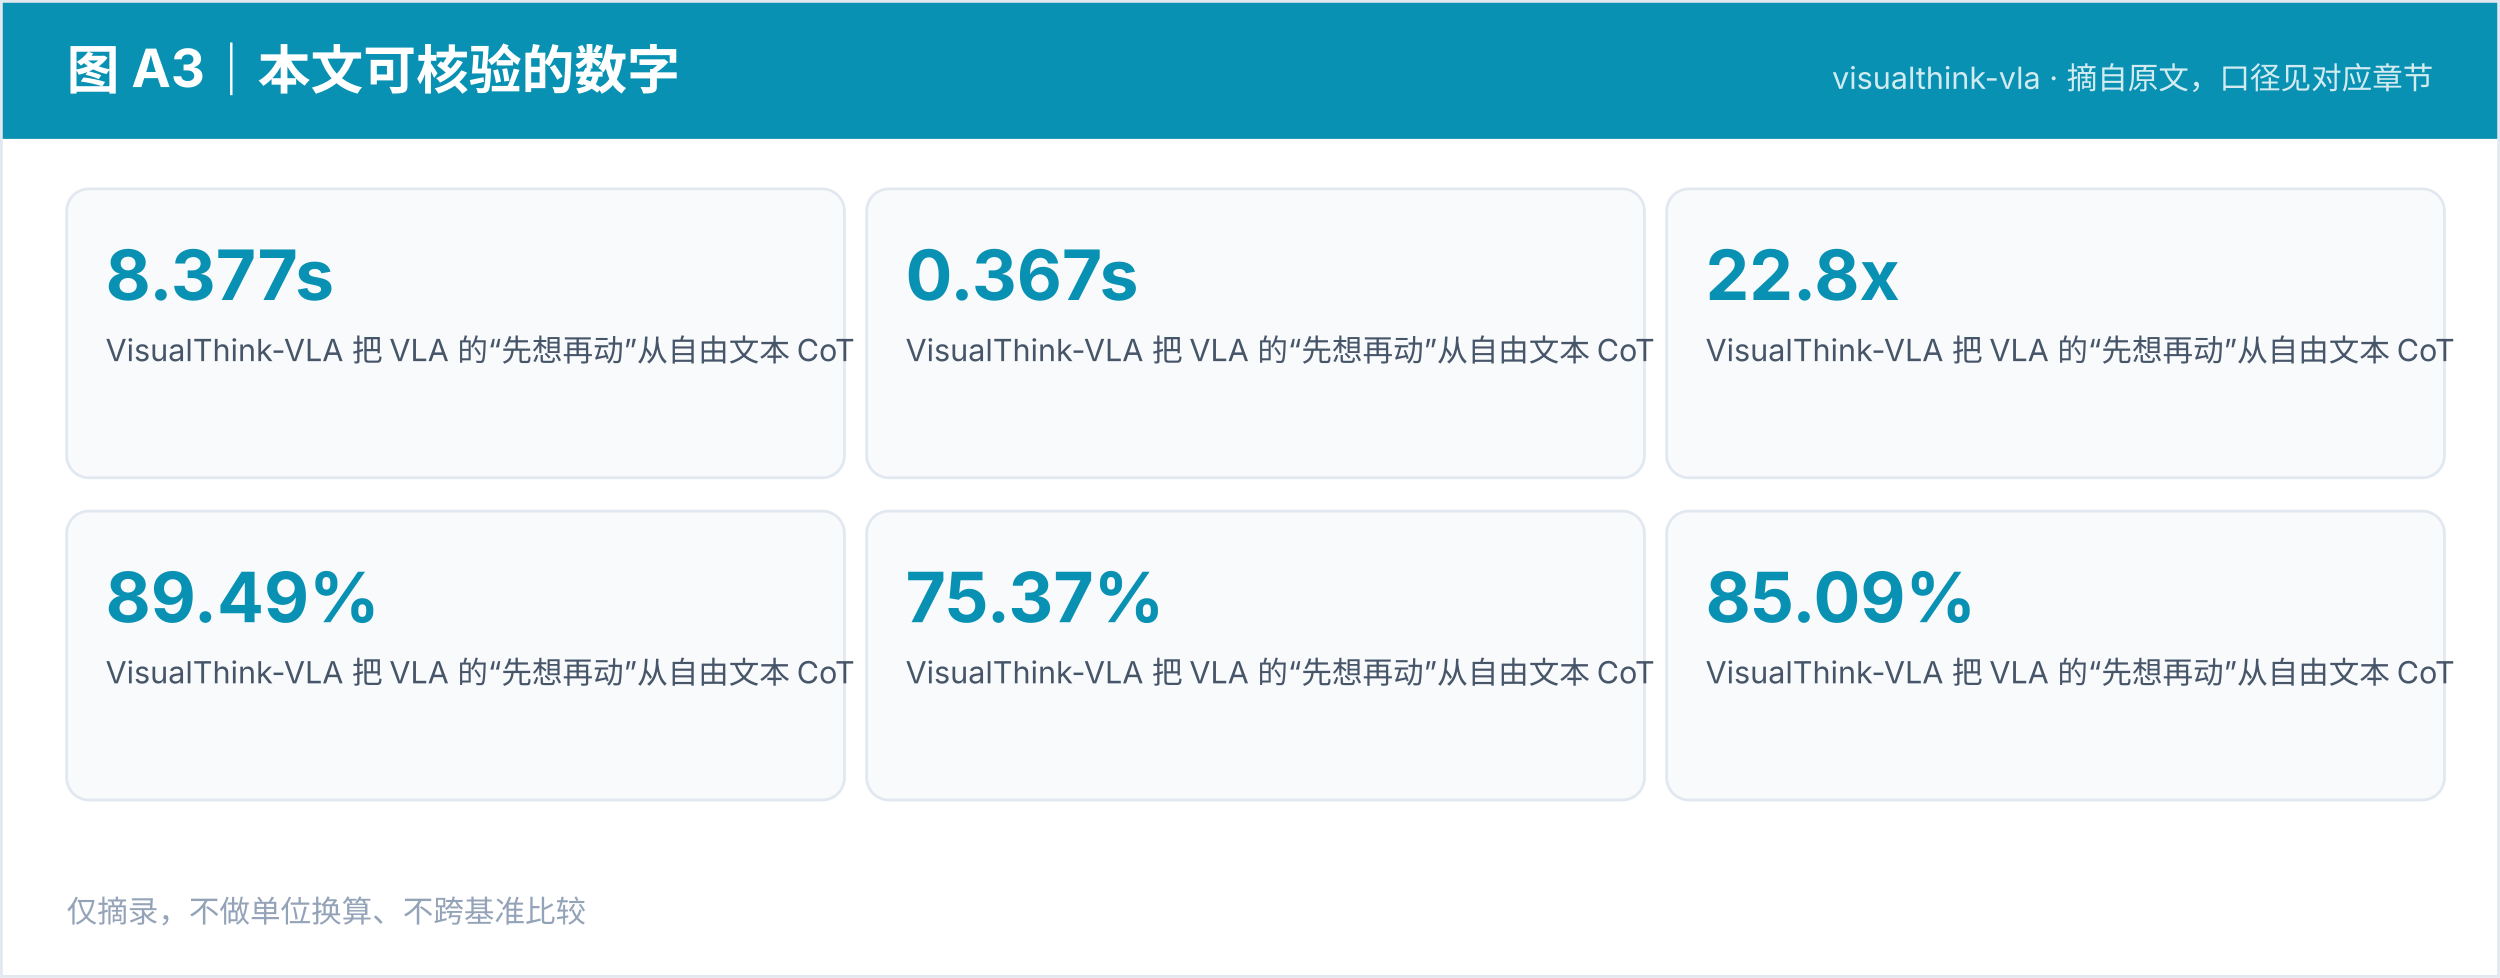
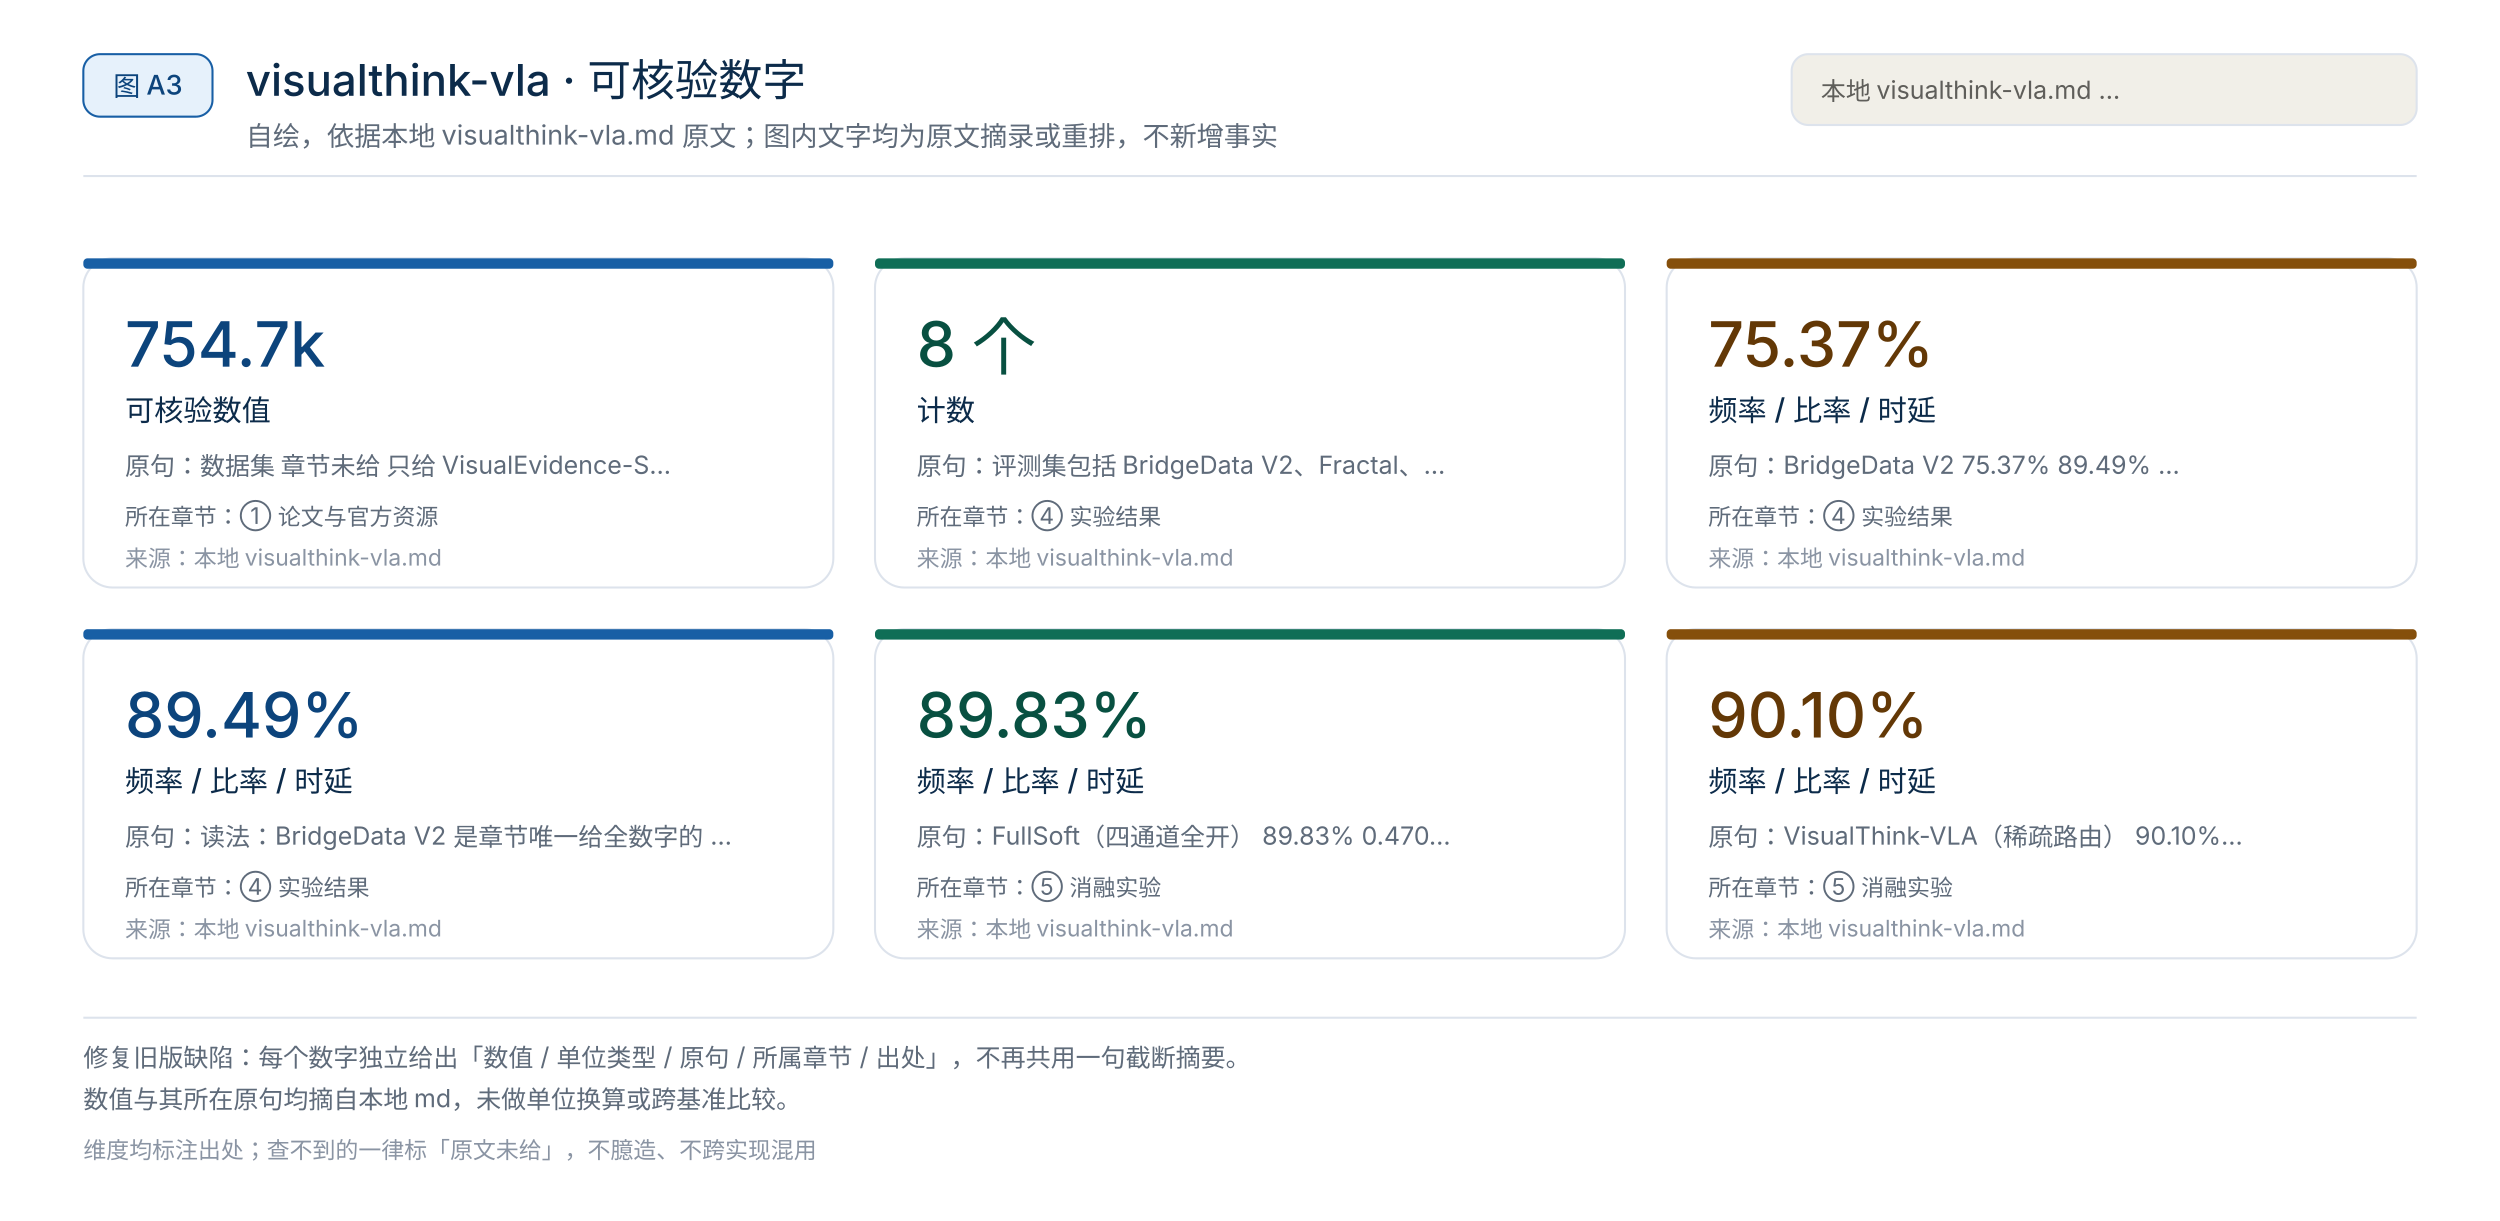
- <svg xmlns="http://www.w3.org/2000/svg" viewBox="0 0 900 352" width="900" height="352" font-family="PingFang SC, -apple-system, BlinkMacSystemFont, Microsoft YaHei, sans-serif">
-   <rect width="900" height="352" fill="#ffffff" />
-   <rect x="0" y="0" width="900" height="50" fill="#0891b2" />
-   <text x="24" y="32" font-size="19" fill="#ffffff" font-weight="700" text-anchor="start">图 A3｜本文可核验的数字</text>
-   <text x="876" y="32" font-size="11" fill="#ffffff" font-weight="400" text-anchor="end" opacity="0.82">visualthink-vla · 摘自原文，口径见对应章节</text>
-   <rect x="24" y="68" width="280" height="104" rx="8" fill="#f8fafc" stroke="#e2e8f0" />
-   <text x="38" y="108" font-size="25" fill="#0891b2" font-weight="700" text-anchor="start">8.377s</text>
-   <text x="38" y="130" font-size="11" fill="#475569" font-weight="400" text-anchor="start">VisualThink-VLA 把 VLA 的“先想再动”从自由文本 CoT</text>
-   <rect x="312" y="68" width="280" height="104" rx="8" fill="#f8fafc" stroke="#e2e8f0" />
-   <text x="326" y="108" font-size="25" fill="#0891b2" font-weight="700" text-anchor="start">0.367s</text>
-   <text x="326" y="130" font-size="11" fill="#475569" font-weight="400" text-anchor="start">VisualThink-VLA 把 VLA 的“先想再动”从自由文本 CoT</text>
-   <rect x="600" y="68" width="280" height="104" rx="8" fill="#f8fafc" stroke="#e2e8f0" />
-   <text x="614" y="108" font-size="25" fill="#0891b2" font-weight="700" text-anchor="start">22.8x</text>
-   <text x="614" y="130" font-size="11" fill="#475569" font-weight="400" text-anchor="start">VisualThink-VLA 把 VLA 的“先想再动”从自由文本 CoT</text>
-   <rect x="24" y="184" width="280" height="104" rx="8" fill="#f8fafc" stroke="#e2e8f0" />
-   <text x="38" y="224" font-size="25" fill="#0891b2" font-weight="700" text-anchor="start">89.49%</text>
-   <text x="38" y="246" font-size="11" fill="#475569" font-weight="400" text-anchor="start">VisualThink-VLA 把 VLA 的“先想再动”从自由文本 CoT</text>
-   <rect x="312" y="184" width="280" height="104" rx="8" fill="#f8fafc" stroke="#e2e8f0" />
-   <text x="326" y="224" font-size="25" fill="#0891b2" font-weight="700" text-anchor="start">75.37%</text>
-   <text x="326" y="246" font-size="11" fill="#475569" font-weight="400" text-anchor="start">VisualThink-VLA 把 VLA 的“先想再动”从自由文本 CoT</text>
-   <rect x="600" y="184" width="280" height="104" rx="8" fill="#f8fafc" stroke="#e2e8f0" />
-   <text x="614" y="224" font-size="25" fill="#0891b2" font-weight="700" text-anchor="start">85.09%</text>
-   <text x="614" y="246" font-size="11" fill="#475569" font-weight="400" text-anchor="start">VisualThink-VLA 把 VLA 的“先想再动”从自由文本 CoT</text>
-   <text x="24" y="332" font-size="11" fill="#94a3b8" font-weight="400" text-anchor="start">仅摘录，不做单位换算、不跨基准比较</text>
-   <rect x="0.5" y="0.5" width="899" height="351" fill="none" stroke="#e2e8f0" />
+ <svg xmlns="http://www.w3.org/2000/svg" width="1200" height="586" viewBox="0 0 1200 586" role="img">
+   <defs>
+     <marker id="arrow" viewBox="0 0 10 10" refX="8" refY="5" markerWidth="6" markerHeight="6" orient="auto-start-reverse">
+       <path d="M2 1L8 5L2 9" fill="none" stroke="#185FA5" stroke-width="1.6" stroke-linecap="round" stroke-linejoin="round" />
+     </marker>
+   </defs>
+   <rect x="0" y="0" width="1200" height="586" rx="0" fill="#FFFFFF" stroke="#FFFFFF" stroke-width="1" />
+   <text x="118" y="46" font-family="-apple-system,BlinkMacSystemFont,'PingFang SC','Microsoft YaHei',sans-serif" font-size="21" font-weight="500" fill="#0C2B4A" text-anchor="start">visualthink-vla · 可核验数字</text>
+   <text x="118" y="70" font-family="-apple-system,BlinkMacSystemFont,'PingFang SC','Microsoft YaHei',sans-serif" font-size="13" font-weight="400" fill="#5F6B7A" text-anchor="start">自绘，依据本地 visualthink-vla.md 原文；图内文字均为原文摘录或重排，不新增事实</text>
+   <rect x="40" y="84" width="1120" height="1" rx="0" fill="#DDE3EC" stroke="#DDE3EC" stroke-width="0" />
+   <rect x="860" y="26" width="300" height="34" rx="8" fill="#F1EFE8" stroke="#DDE3EC" stroke-width="1" />
+   <text x="874" y="48" font-family="-apple-system,BlinkMacSystemFont,'PingFang SC','Microsoft YaHei',sans-serif" font-size="12" font-weight="400" fill="#5F5E5A" text-anchor="start">本地 visualthink-vla.md …</text>
+   <rect x="40" y="26" width="62" height="30" rx="8" fill="#E6F1FB" stroke="#185FA5" stroke-width="1" />
+   <text x="71" y="46" font-family="-apple-system,BlinkMacSystemFont,'PingFang SC','Microsoft YaHei',sans-serif" font-size="13" font-weight="500" fill="#0C447C" text-anchor="middle">图 A3</text>
+   <rect x="40" y="124" width="360" height="158" rx="14" fill="#FFFFFF" stroke="#DDE3EC" stroke-width="1" />
+   <rect x="40" y="124" width="360" height="5" rx="2" fill="#185FA5" stroke="#185FA5" stroke-width="0" />
+   <text x="60" y="176" font-family="-apple-system,BlinkMacSystemFont,'PingFang SC','Microsoft YaHei',sans-serif" font-size="30" font-weight="500" fill="#0C447C" text-anchor="start">754.7k</text>
+   <text x="60" y="202" font-family="-apple-system,BlinkMacSystemFont,'PingFang SC','Microsoft YaHei',sans-serif" font-size="14" font-weight="500" fill="#0C2B4A" text-anchor="start">可核验数值</text>
+   <text x="60" y="228" font-family="-apple-system,BlinkMacSystemFont,'PingFang SC','Microsoft YaHei',sans-serif" font-size="12" font-weight="400" fill="#5F6B7A" text-anchor="start">原句：数据集 章节未给 只给 VisualEvidence-S…</text>
+   <text x="60" y="252" font-family="-apple-system,BlinkMacSystemFont,'PingFang SC','Microsoft YaHei',sans-serif" font-size="11" font-weight="400" fill="#5F6B7A" text-anchor="start">所在章节：① 论文与官方资源</text>
+   <text x="60" y="272" font-family="-apple-system,BlinkMacSystemFont,'PingFang SC','Microsoft YaHei',sans-serif" font-size="11" font-weight="400" fill="#8A94A3" text-anchor="start">来源：本地 visualthink-vla.md</text>
+   <rect x="420" y="124" width="360" height="158" rx="14" fill="#FFFFFF" stroke="#DDE3EC" stroke-width="1" />
+   <rect x="420" y="124" width="360" height="5" rx="2" fill="#0F6E56" stroke="#0F6E56" stroke-width="0" />
+   <text x="440" y="176" font-family="-apple-system,BlinkMacSystemFont,'PingFang SC','Microsoft YaHei',sans-serif" font-size="30" font-weight="500" fill="#085041" text-anchor="start">8 个</text>
+   <text x="440" y="202" font-family="-apple-system,BlinkMacSystemFont,'PingFang SC','Microsoft YaHei',sans-serif" font-size="14" font-weight="500" fill="#0C2B4A" text-anchor="start">计数</text>
+   <text x="440" y="228" font-family="-apple-system,BlinkMacSystemFont,'PingFang SC','Microsoft YaHei',sans-serif" font-size="12" font-weight="400" fill="#5F6B7A" text-anchor="start">原句：评测集包括 BridgeData V2、Fractal、…</text>
+   <text x="440" y="252" font-family="-apple-system,BlinkMacSystemFont,'PingFang SC','Microsoft YaHei',sans-serif" font-size="11" font-weight="400" fill="#5F6B7A" text-anchor="start">所在章节：④ 实验结果</text>
+   <text x="440" y="272" font-family="-apple-system,BlinkMacSystemFont,'PingFang SC','Microsoft YaHei',sans-serif" font-size="11" font-weight="400" fill="#8A94A3" text-anchor="start">来源：本地 visualthink-vla.md</text>
+   <rect x="800" y="124" width="360" height="158" rx="14" fill="#FFFFFF" stroke="#DDE3EC" stroke-width="1" />
+   <rect x="800" y="124" width="360" height="5" rx="2" fill="#854F0B" stroke="#854F0B" stroke-width="0" />
+   <text x="820" y="176" font-family="-apple-system,BlinkMacSystemFont,'PingFang SC','Microsoft YaHei',sans-serif" font-size="30" font-weight="500" fill="#633806" text-anchor="start">75.37%</text>
+   <text x="820" y="202" font-family="-apple-system,BlinkMacSystemFont,'PingFang SC','Microsoft YaHei',sans-serif" font-size="14" font-weight="500" fill="#0C2B4A" text-anchor="start">频率 / 比率 / 时延</text>
+   <text x="820" y="228" font-family="-apple-system,BlinkMacSystemFont,'PingFang SC','Microsoft YaHei',sans-serif" font-size="12" font-weight="400" fill="#5F6B7A" text-anchor="start">原句：BridgeData V2 75.37% 89.49% …</text>
+   <text x="820" y="252" font-family="-apple-system,BlinkMacSystemFont,'PingFang SC','Microsoft YaHei',sans-serif" font-size="11" font-weight="400" fill="#5F6B7A" text-anchor="start">所在章节：④ 实验结果</text>
+   <text x="820" y="272" font-family="-apple-system,BlinkMacSystemFont,'PingFang SC','Microsoft YaHei',sans-serif" font-size="11" font-weight="400" fill="#8A94A3" text-anchor="start">来源：本地 visualthink-vla.md</text>
+   <rect x="40" y="302" width="360" height="158" rx="14" fill="#FFFFFF" stroke="#DDE3EC" stroke-width="1" />
+   <rect x="40" y="302" width="360" height="5" rx="2" fill="#185FA5" stroke="#185FA5" stroke-width="0" />
+   <text x="60" y="354" font-family="-apple-system,BlinkMacSystemFont,'PingFang SC','Microsoft YaHei',sans-serif" font-size="30" font-weight="500" fill="#0C447C" text-anchor="start">89.49%</text>
+   <text x="60" y="380" font-family="-apple-system,BlinkMacSystemFont,'PingFang SC','Microsoft YaHei',sans-serif" font-size="14" font-weight="500" fill="#0C2B4A" text-anchor="start">频率 / 比率 / 时延</text>
+   <text x="60" y="406" font-family="-apple-system,BlinkMacSystemFont,'PingFang SC','Microsoft YaHei',sans-serif" font-size="12" font-weight="400" fill="#5F6B7A" text-anchor="start">原句：读法：BridgeData V2 是章节唯一给全数字的 …</text>
+   <text x="60" y="430" font-family="-apple-system,BlinkMacSystemFont,'PingFang SC','Microsoft YaHei',sans-serif" font-size="11" font-weight="400" fill="#5F6B7A" text-anchor="start">所在章节：④ 实验结果</text>
+   <text x="60" y="450" font-family="-apple-system,BlinkMacSystemFont,'PingFang SC','Microsoft YaHei',sans-serif" font-size="11" font-weight="400" fill="#8A94A3" text-anchor="start">来源：本地 visualthink-vla.md</text>
+   <rect x="420" y="302" width="360" height="158" rx="14" fill="#FFFFFF" stroke="#DDE3EC" stroke-width="1" />
+   <rect x="420" y="302" width="360" height="5" rx="2" fill="#0F6E56" stroke="#0F6E56" stroke-width="0" />
+   <text x="440" y="354" font-family="-apple-system,BlinkMacSystemFont,'PingFang SC','Microsoft YaHei',sans-serif" font-size="30" font-weight="500" fill="#085041" text-anchor="start">89.83%</text>
+   <text x="440" y="380" font-family="-apple-system,BlinkMacSystemFont,'PingFang SC','Microsoft YaHei',sans-serif" font-size="14" font-weight="500" fill="#0C2B4A" text-anchor="start">频率 / 比率 / 时延</text>
+   <text x="440" y="406" font-family="-apple-system,BlinkMacSystemFont,'PingFang SC','Microsoft YaHei',sans-serif" font-size="12" font-weight="400" fill="#5F6B7A" text-anchor="start">原句：FullSoft（四通道全开） 89.83% 0.470…</text>
+   <text x="440" y="430" font-family="-apple-system,BlinkMacSystemFont,'PingFang SC','Microsoft YaHei',sans-serif" font-size="11" font-weight="400" fill="#5F6B7A" text-anchor="start">所在章节：⑤ 消融实验</text>
+   <text x="440" y="450" font-family="-apple-system,BlinkMacSystemFont,'PingFang SC','Microsoft YaHei',sans-serif" font-size="11" font-weight="400" fill="#8A94A3" text-anchor="start">来源：本地 visualthink-vla.md</text>
+   <rect x="800" y="302" width="360" height="158" rx="14" fill="#FFFFFF" stroke="#DDE3EC" stroke-width="1" />
+   <rect x="800" y="302" width="360" height="5" rx="2" fill="#854F0B" stroke="#854F0B" stroke-width="0" />
+   <text x="820" y="354" font-family="-apple-system,BlinkMacSystemFont,'PingFang SC','Microsoft YaHei',sans-serif" font-size="30" font-weight="500" fill="#633806" text-anchor="start">90.10%</text>
+   <text x="820" y="380" font-family="-apple-system,BlinkMacSystemFont,'PingFang SC','Microsoft YaHei',sans-serif" font-size="14" font-weight="500" fill="#0C2B4A" text-anchor="start">频率 / 比率 / 时延</text>
+   <text x="820" y="406" font-family="-apple-system,BlinkMacSystemFont,'PingFang SC','Microsoft YaHei',sans-serif" font-size="12" font-weight="400" fill="#5F6B7A" text-anchor="start">原句：VisualThink-VLA（稀疏路由） 90.10%…</text>
+   <text x="820" y="430" font-family="-apple-system,BlinkMacSystemFont,'PingFang SC','Microsoft YaHei',sans-serif" font-size="11" font-weight="400" fill="#5F6B7A" text-anchor="start">所在章节：⑤ 消融实验</text>
+   <text x="820" y="450" font-family="-apple-system,BlinkMacSystemFont,'PingFang SC','Microsoft YaHei',sans-serif" font-size="11" font-weight="400" fill="#8A94A3" text-anchor="start">来源：本地 visualthink-vla.md</text>
+   <rect x="40" y="488" width="1120" height="1" rx="0" fill="#DDE3EC" stroke="#DDE3EC" stroke-width="0" />
+   <text x="40" y="512" font-family="-apple-system,BlinkMacSystemFont,'PingFang SC','Microsoft YaHei',sans-serif" font-size="12" font-weight="400" fill="#5F6B7A" text-anchor="start">修复旧版缺陷：每个数字独立给出「数值 / 单位类型 / 原句 / 所属章节 / 出处」，不再共用一句截断摘要。</text>
+   <text x="40" y="532" font-family="-apple-system,BlinkMacSystemFont,'PingFang SC','Microsoft YaHei',sans-serif" font-size="12" font-weight="400" fill="#5F6B7A" text-anchor="start">数值与其所在原句均摘自本地 md，未做单位换算或跨基准比较。</text>
+   <text x="40" y="556" font-family="-apple-system,BlinkMacSystemFont,'PingFang SC','Microsoft YaHei',sans-serif" font-size="11" font-weight="400" fill="#8A94A3" text-anchor="start">维度均标注出处；查不到的一律标「原文未给」，不臆造、不跨实现混用</text>
</svg>
